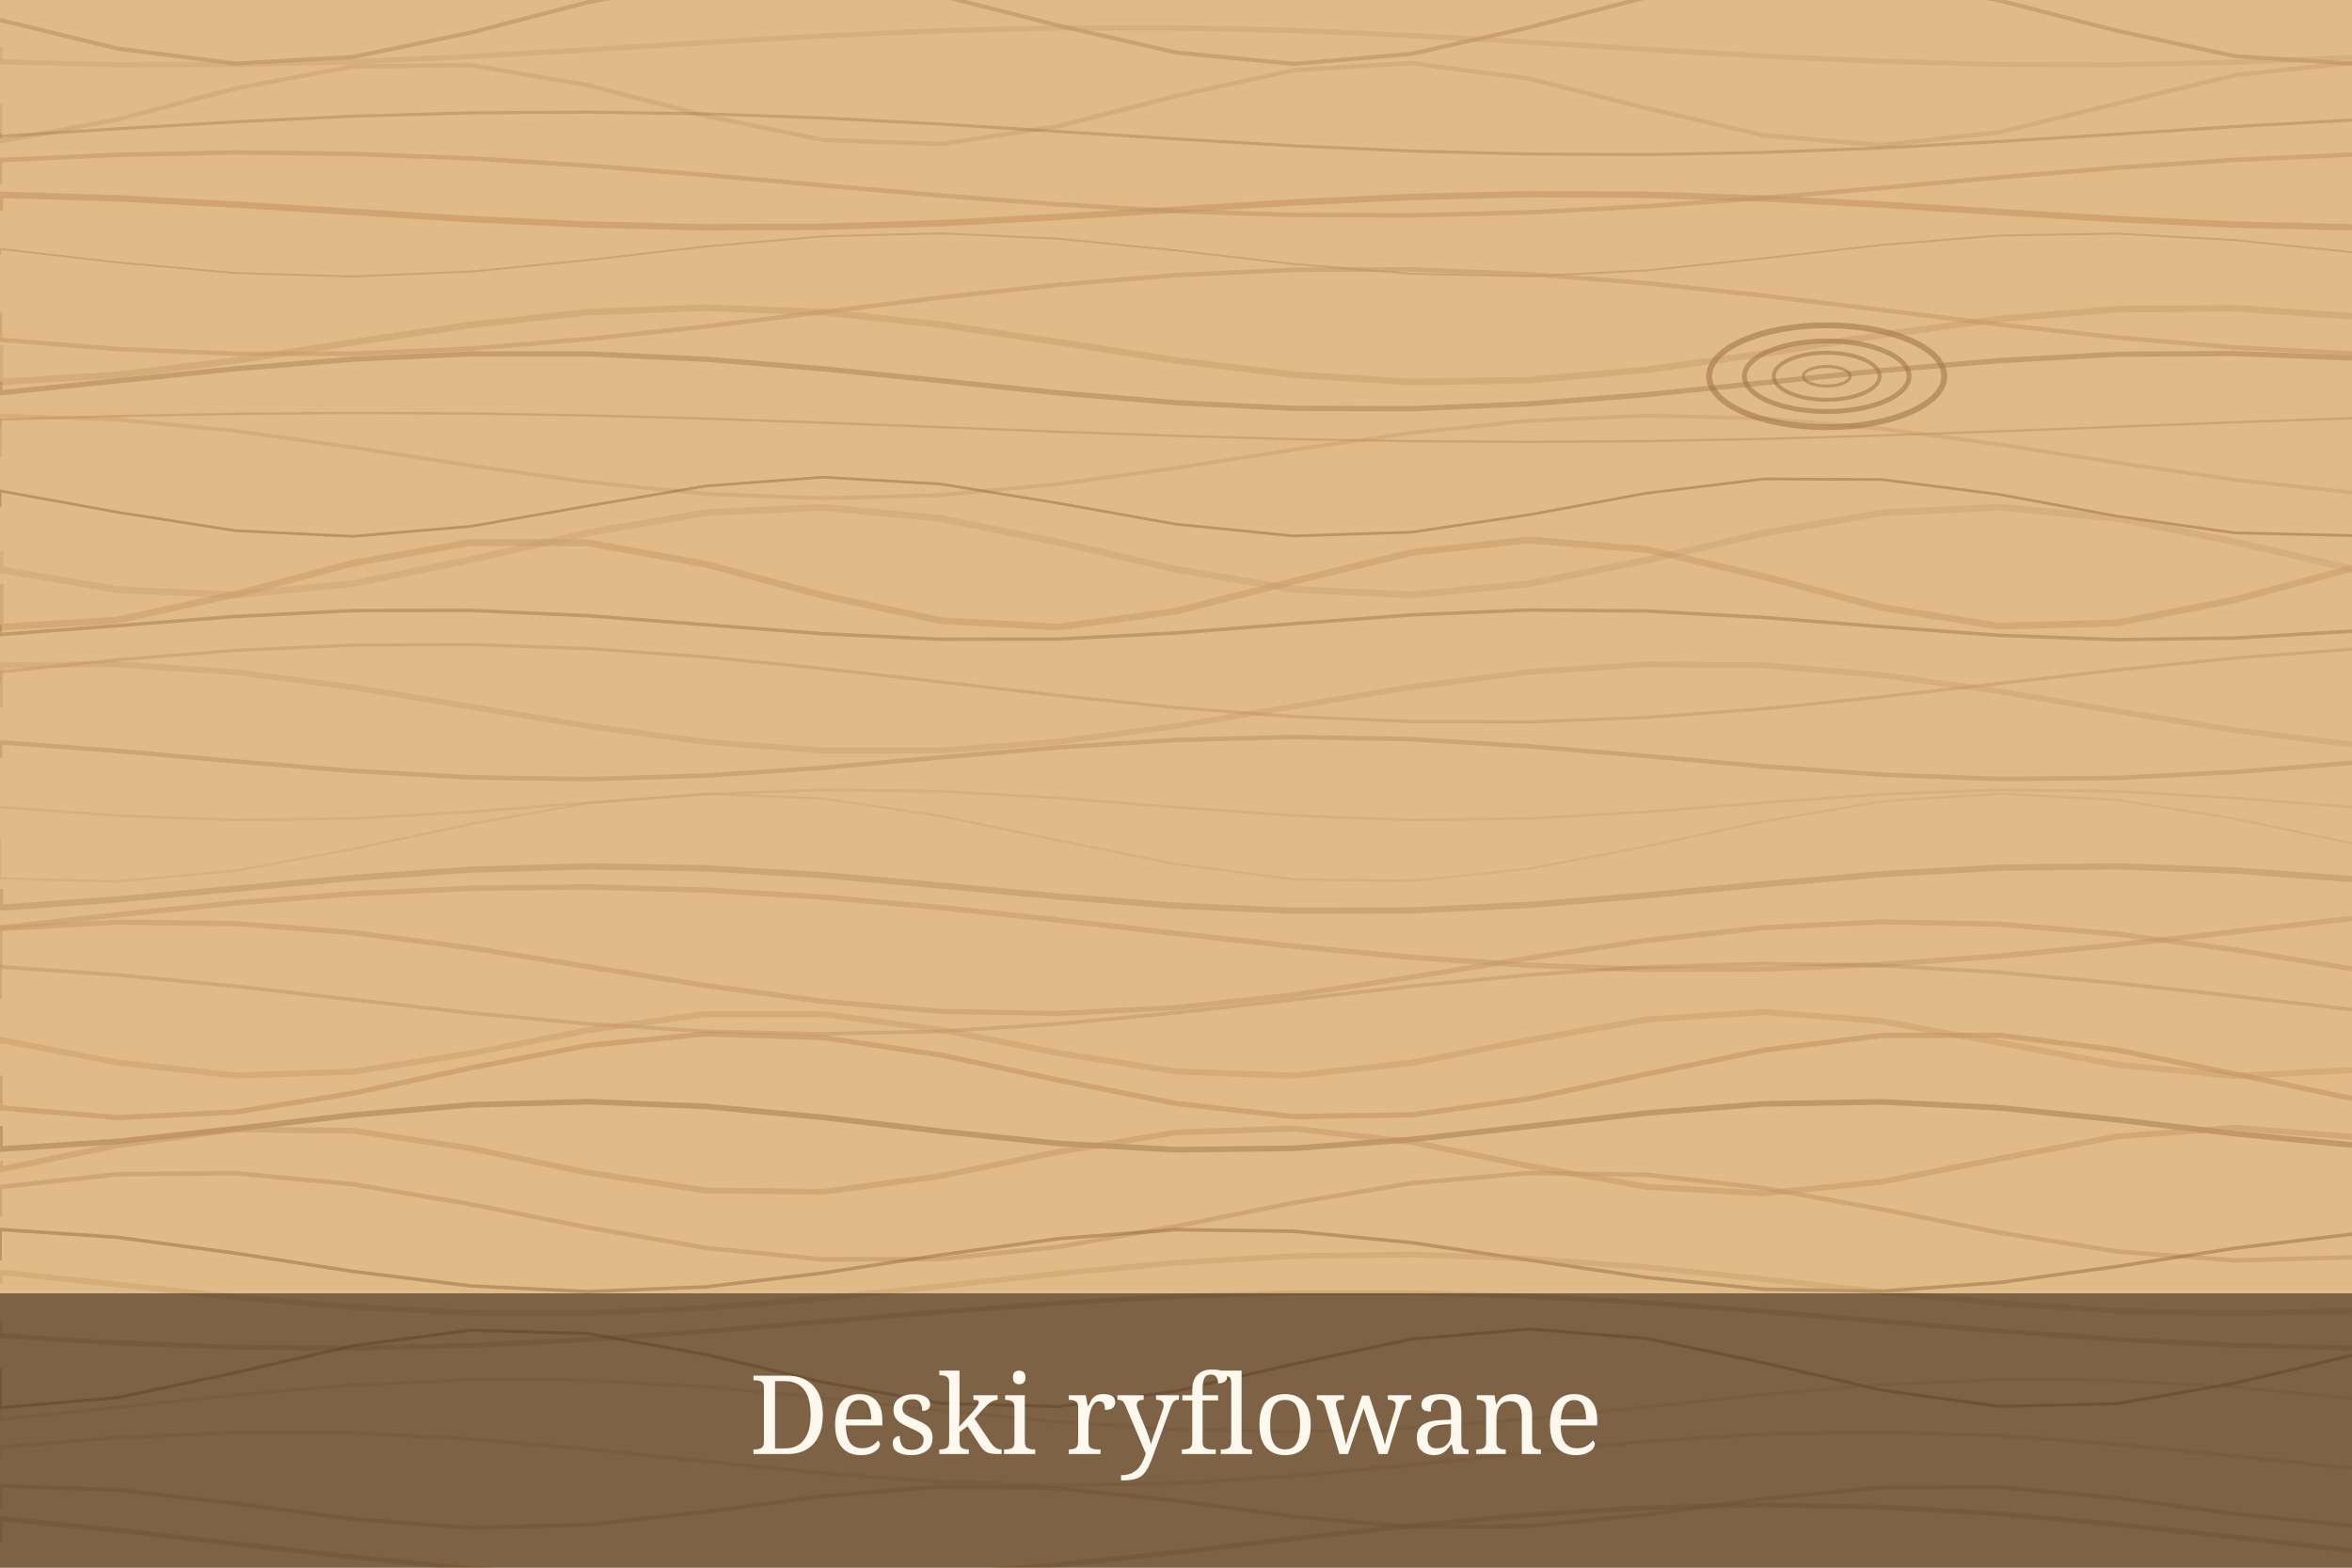
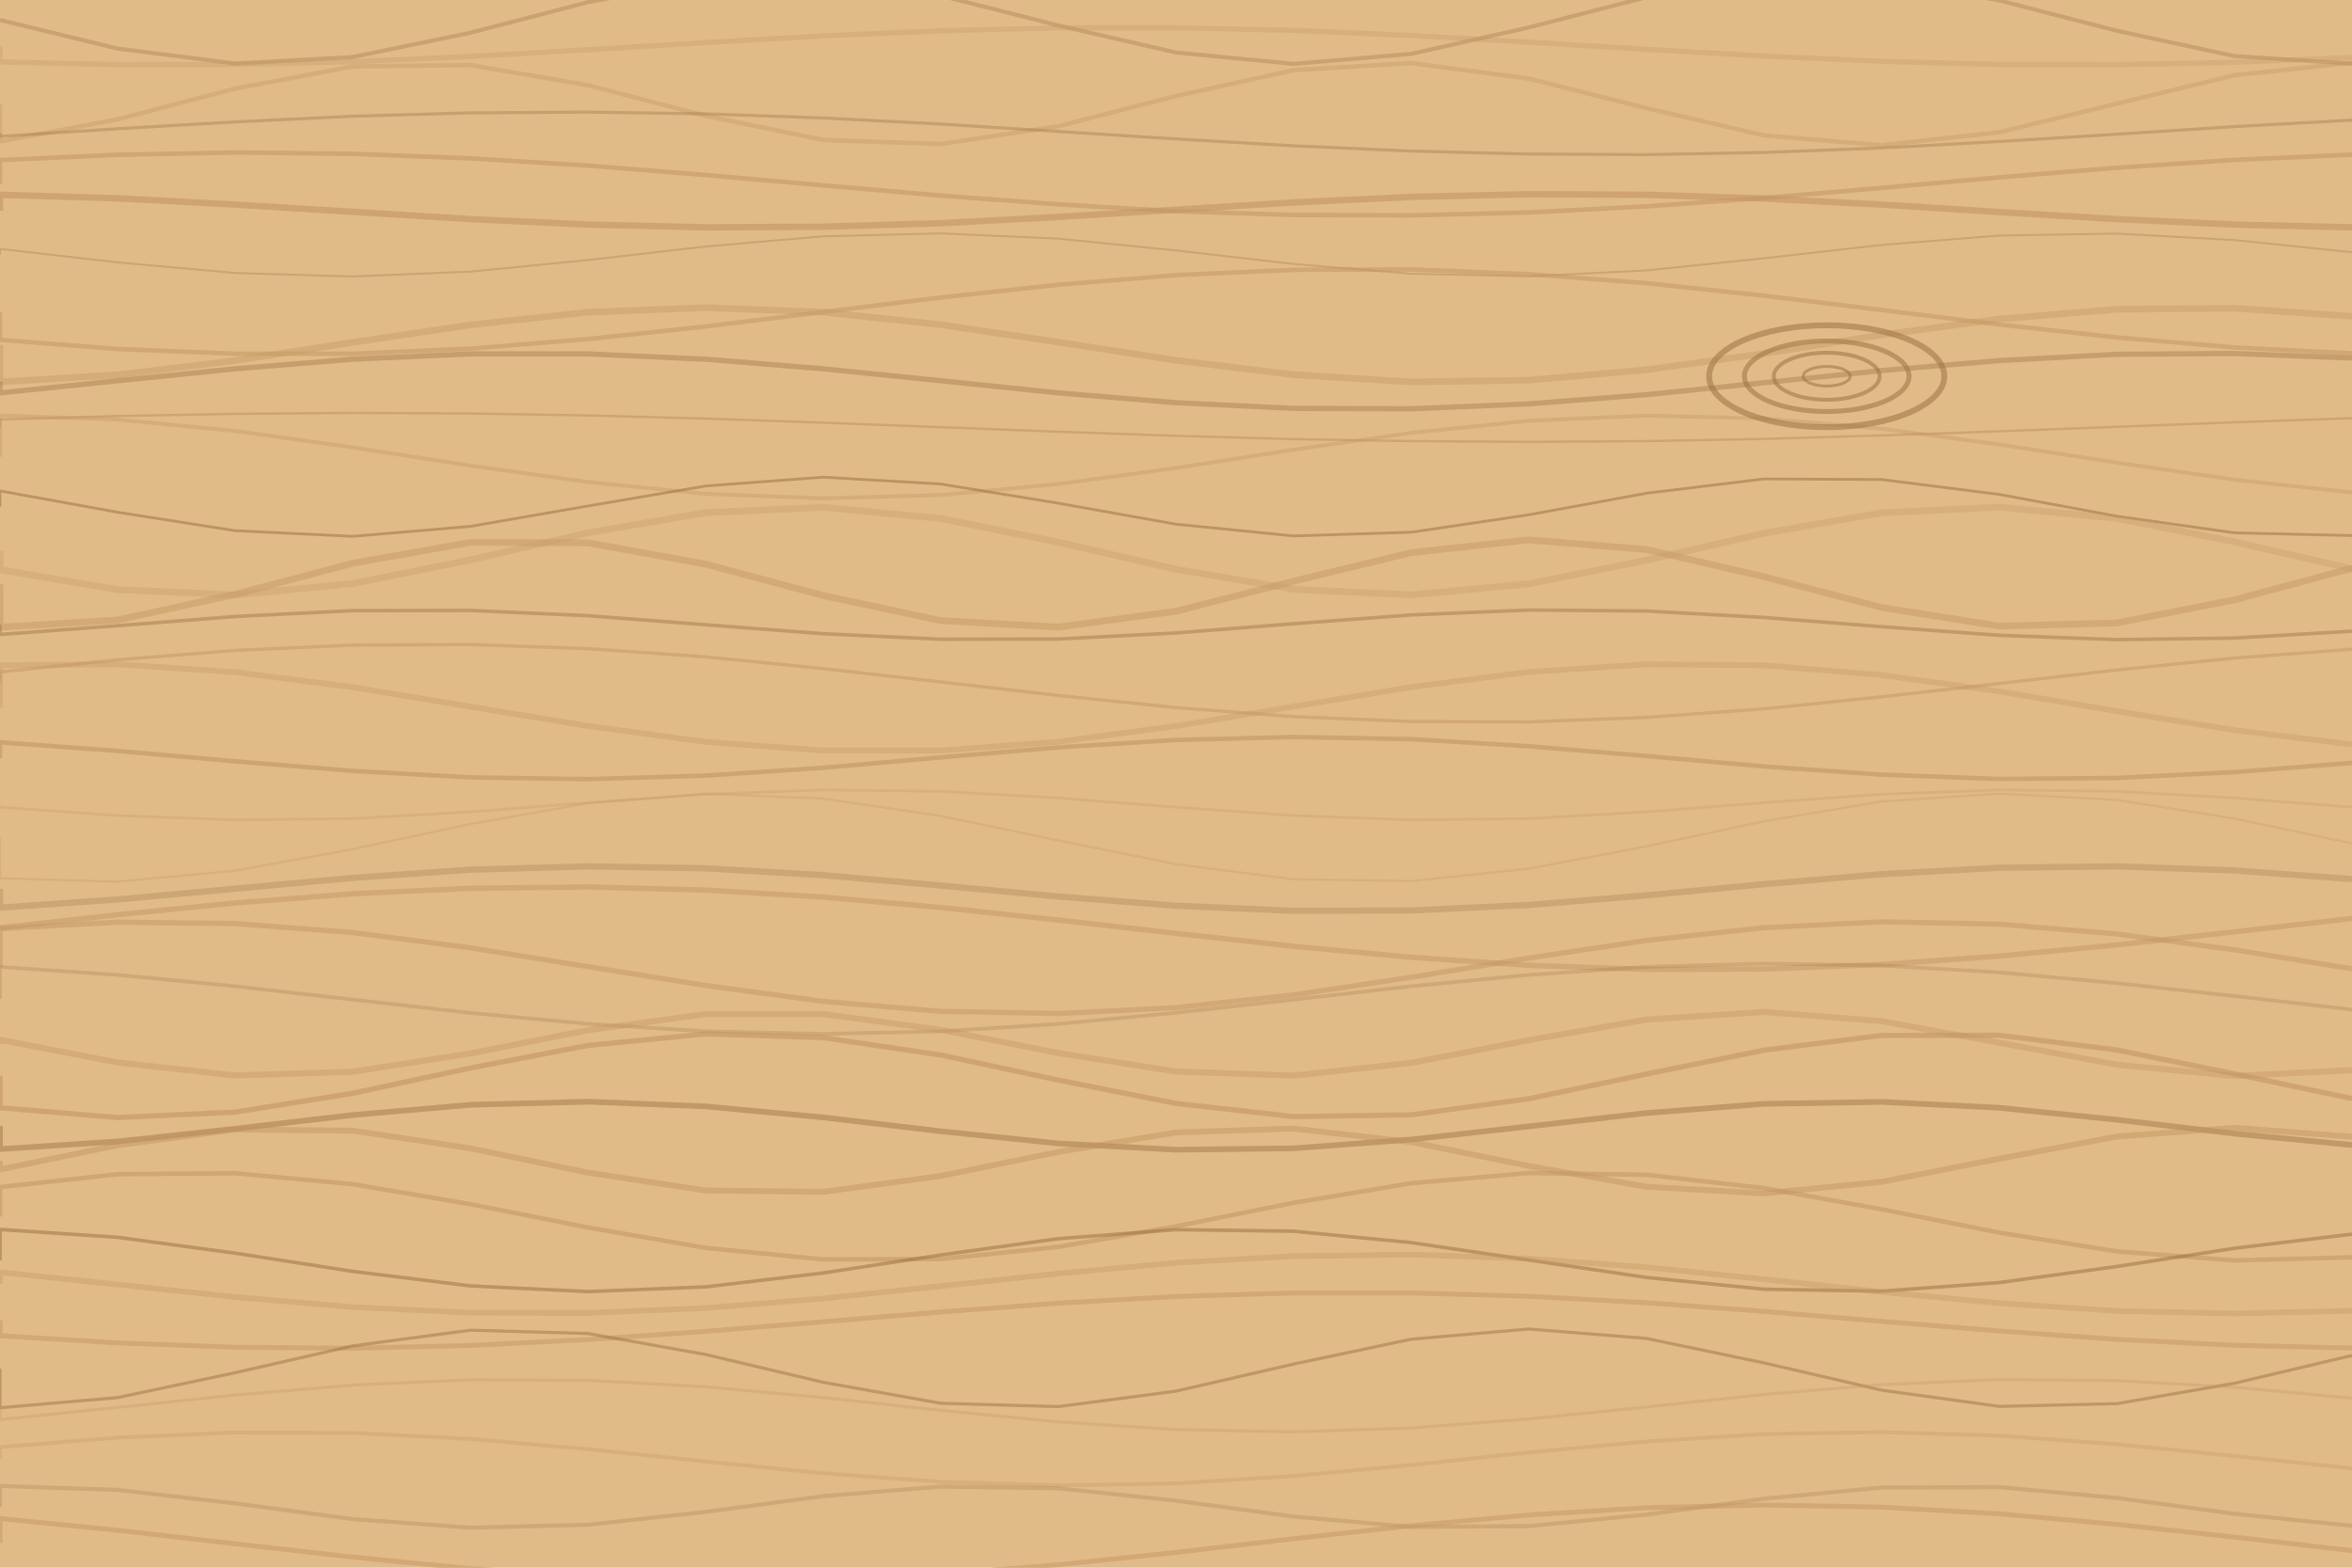
- <svg xmlns="http://www.w3.org/2000/svg" viewBox="0 0 1200 800" width="1200" height="800" role="img" aria-label="Deski ryflowane">
+ <svg xmlns="http://www.w3.org/2000/svg" viewBox="0 0 1200 800" width="1200" height="800" role="img" aria-label="Drewno">
  <rect width="1200" height="800" fill="#e0bb88" />
  <path d="M0 10.2 L0 10.2 L60 24.8 L120 32.4 L180 29.1 L240 16.7 L300 1.1 L360 -10.1 L420 -11.4 L480 -2.2 L540 13.0 L600 26.8 L660 32.6 L720 27.5 L780 14.0 L840 -1.4 L900 -11.1 L960 -10.5 L1020 0.2 L1080 15.7 L1140 28.6 L1200 32.5" stroke="#9d7144" stroke-width="2.1" fill="none" opacity="0.34" />
  <path d="M0 23.6 L0 31.6 L60 33.0 L120 32.9 L180 31.5 L240 28.8 L300 25.4 L360 21.7 L420 18.3 L480 15.7 L540 14.2 L600 14.2 L660 15.5 L720 18.1 L780 21.5 L840 25.2 L900 28.6 L960 31.3 L1020 32.9 L1080 33.0 L1140 31.8 L1200 29.3" stroke="#c39560" stroke-width="2.7" fill="none" opacity="0.31" />
  <path d="M0 53.1 L0 72.2 L60 60.9 L120 45.2 L180 33.9 L240 33.2 L300 43.5 L360 59.1 L420 71.4 L480 73.5 L540 64.4 L600 49.0 L660 35.8 L720 32.2 L780 40.1 L840 55.2 L900 69.1 L960 74.1 L1020 67.5 L1080 52.9 L1140 38.4 L1200 32.0" stroke="#c39560" stroke-width="2.3" fill="none" opacity="0.37" />
  <path d="M0 68.0 L0 69.6 L60 65.7 L120 62.2 L180 59.3 L240 57.6 L300 57.2 L360 58.1 L420 60.2 L480 63.3 L540 67.1 L600 70.9 L660 74.4 L720 77.1 L780 78.6 L840 78.9 L900 77.8 L960 75.5 L1020 72.2 L1080 68.5 L1140 64.6 L1200 61.3" stroke="#9d7144" stroke-width="1.6" fill="none" opacity="0.37" />
  <path d="M0 93.9 L0 81.7 L60 79.0 L120 77.8 L180 78.5 L240 80.8 L300 84.5 L360 89.3 L420 94.6 L480 99.8 L540 104.3 L600 107.8 L660 109.7 L720 109.9 L780 108.4 L840 105.3 L900 101.0 L960 95.9 L1020 90.5 L1080 85.6 L1140 81.6 L1200 78.9" stroke="#c39560" stroke-width="2.3" fill="none" opacity="0.57" />
  <path d="M0 107.6 L0 99.4 L60 101.2 L120 104.4 L180 108.1 L240 111.8 L300 114.6 L360 116.0 L420 115.7 L480 113.9 L540 110.7 L600 107.0 L660 103.3 L720 100.5 L780 99.1 L840 99.4 L900 101.3 L960 104.4 L1020 108.2 L1080 111.8 L1140 114.6 L1200 116.0" stroke="#c39560" stroke-width="3.3" fill="none" opacity="0.58" />
  <path d="M0 130.1 L0 127.0 L60 133.9 L120 139.3 L180 141.1 L240 138.6 L300 132.7 L360 125.8 L420 120.6 L480 119.1 L540 121.8 L600 127.8 L660 134.7 L720 139.7 L780 141.0 L840 138.0 L900 131.8 L960 125.0 L1020 120.2 L1080 119.2 L1140 122.5 L1200 128.7" stroke="#9d7144" stroke-width="1.0" fill="none" opacity="0.32" />
  <path d="M0 159.1 L0 173.4 L60 178.1 L120 180.5 L180 180.5 L240 177.9 L300 173.0 L360 166.6 L420 159.2 L480 151.8 L540 145.3 L600 140.4 L660 137.7 L720 137.5 L780 139.9 L840 144.5 L900 150.9 L960 158.2 L1020 165.6 L1080 172.2 L1140 177.3 L1200 180.3" stroke="#c39560" stroke-width="2.3" fill="none" opacity="0.51" />
  <path d="M0 176.1 L0 194.9 L60 191.3 L120 184.0 L180 174.7 L240 165.8 L300 159.3 L360 157.0 L420 159.3 L480 165.7 L540 174.6 L600 183.9 L660 191.2 L720 194.9 L780 194.0 L840 188.7 L900 180.4 L960 170.9 L1020 162.8 L1080 157.8 L1140 157.3 L1200 161.4" stroke="#c39560" stroke-width="3.4" fill="none" opacity="0.40" />
  <path d="M0 194.6 L0 200.5 L60 194.3 L120 188.2 L180 183.3 L240 180.6 L300 180.6 L360 183.3 L420 188.2 L480 194.3 L540 200.5 L600 205.5 L660 208.4 L720 208.6 L780 206.1 L840 201.4 L900 195.3 L960 189.1 L1020 184.0 L1080 180.8 L1140 180.4 L1200 182.7" stroke="#9d7144" stroke-width="2.7" fill="none" opacity="0.39" />
  <path d="M0 218.1 L0 214.1 L60 212.3 L120 211.2 L180 210.7 L240 211.0 L300 212.0 L360 213.6 L420 215.7 L480 218.0 L540 220.3 L600 222.4 L660 224.1 L720 225.1 L780 225.5 L840 225.1 L900 224.0 L960 222.2 L1020 220.1 L1080 217.8 L1140 215.5 L1200 213.4" stroke="#c39560" stroke-width="1.2" fill="none" opacity="0.60" />
  <path d="M0 233.2 L0 212.0 L60 214.1 L120 219.9 L180 228.3 L240 237.6 L300 246.0 L360 252.0 L420 254.3 L480 252.6 L540 247.0 L600 238.8 L660 229.5 L720 220.9 L780 214.7 L840 212.1 L900 213.5 L960 218.8 L1020 226.8 L1080 236.1 L1140 244.8 L1200 251.3" stroke="#c39560" stroke-width="2.0" fill="none" opacity="0.37" />
  <path d="M0 258.6 L0 250.5 L60 261.4 L120 270.8 L180 273.7 L240 268.6 L300 258.2 L360 248.0 L420 243.5 L480 247.0 L540 256.8 L600 267.5 L660 273.5 L720 271.6 L780 262.7 L840 251.7 L900 244.4 L960 244.7 L1020 252.3 L1080 263.4 L1140 271.9 L1200 273.3" stroke="#9d7144" stroke-width="1.4" fill="none" opacity="0.54" />
  <path d="M0 281.2 L0 290.7 L60 300.9 L120 303.6 L180 297.8 L240 285.7 L300 271.9 L360 261.6 L420 258.9 L480 264.6 L540 276.7 L600 290.5 L660 300.7 L720 303.6 L780 297.9 L840 285.9 L900 272.1 L960 261.7 L1020 258.8 L1080 264.5 L1140 276.5 L1200 290.3" stroke="#c39560" stroke-width="3.5" fill="none" opacity="0.30" />
  <path d="M0 297.9 L0 320.1 L60 316.4 L120 303.3 L180 287.4 L240 276.8 L300 277.0 L360 287.9 L420 303.9 L480 316.7 L540 320.0 L600 311.9 L660 296.6 L720 282.0 L780 275.5 L840 280.4 L900 294.3 L960 310.0 L1020 319.5 L1080 317.9 L1140 306.1 L1200 290.0" stroke="#c39560" stroke-width="3.5" fill="none" opacity="0.43" />
  <path d="M0 318.8 L0 323.8 L60 319.3 L120 314.6 L180 311.6 L240 311.5 L300 314.2 L360 318.8 L420 323.4 L480 326.2 L540 326.1 L600 323.0 L660 318.3 L720 313.8 L780 311.3 L840 311.8 L900 315.1 L960 319.8 L1020 324.2 L1080 326.4 L1140 325.6 L1200 322.1" stroke="#9d7144" stroke-width="1.8" fill="none" opacity="0.45" />
  <path d="M0 348.7 L0 342.9 L60 336.7 L120 331.9 L180 329.2 L240 328.9 L300 331.0 L360 335.2 L420 341.2 L480 348.0 L540 354.9 L600 361.1 L660 365.7 L720 368.2 L780 368.4 L840 366.1 L900 361.7 L960 355.6 L1020 348.8 L1080 341.9 L1140 335.8 L1200 331.3" stroke="#c39560" stroke-width="1.7" fill="none" opacity="0.50" />
  <path d="M0 361.1 L0 339.5 L60 339.0 L120 343.0 L180 350.7 L240 360.6 L300 370.5 L360 378.6 L420 383.0 L480 383.0 L540 378.5 L600 370.5 L660 360.5 L720 350.6 L780 342.9 L840 339.0 L900 339.5 L960 344.5 L1020 352.8 L1080 362.9 L1140 372.6 L1200 379.9" stroke="#c39560" stroke-width="3.0" fill="none" opacity="0.33" />
  <path d="M0 386.9 L0 378.8 L60 383.2 L120 388.5 L180 393.4 L240 396.7 L300 397.6 L360 395.8 L420 391.8 L480 386.5 L540 381.4 L600 377.6 L660 376.1 L720 377.2 L780 380.8 L840 385.8 L900 391.1 L960 395.3 L1020 397.5 L1080 397.0 L1140 394.0 L1200 389.3" stroke="#9d7144" stroke-width="2.3" fill="none" opacity="0.30" />
  <path d="M0 410.8 L0 411.9 L60 416.2 L120 418.4 L180 417.7 L240 414.3 L300 409.6 L360 405.3 L420 403.1 L480 403.8 L540 407.2 L600 411.9 L660 416.2 L720 418.4 L780 417.7 L840 414.3 L900 409.6 L960 405.3 L1020 403.1 L1080 403.8 L1140 407.2 L1200 411.9" stroke="#c39560" stroke-width="1.4" fill="none" opacity="0.29" />
  <path d="M0 427.5 L0 448.2 L60 449.9 L120 444.3 L180 433.3 L240 420.5 L300 409.9 L360 405.1 L420 407.5 L480 416.4 L540 428.9 L600 441.0 L660 448.7 L720 449.6 L780 443.3 L840 431.9 L900 419.1 L960 409.0 L1020 405.0 L1080 408.2 L1140 417.7 L1200 430.4" stroke="#c39560" stroke-width="1.2" fill="none" opacity="0.28" />
  <path d="M0 453.6 L0 463.2 L60 459.0 L120 453.5 L180 448.0 L240 443.8 L300 442.1 L360 443.1 L420 446.6 L480 451.9 L540 457.5 L600 462.2 L660 464.8 L720 464.6 L780 461.8 L840 456.9 L900 451.2 L960 446.1 L1020 442.8 L1080 442.1 L1140 444.2 L1200 448.6" stroke="#9d7144" stroke-width="3.2" fill="none" opacity="0.29" />
  <path d="M0 473.7 L0 473.5 L60 466.8 L120 460.8 L180 456.1 L240 453.3 L300 452.6 L360 454.2 L420 457.8 L480 463.1 L540 469.5 L600 476.3 L660 482.9 L720 488.5 L780 492.6 L840 494.7 L900 494.5 L960 492.2 L1020 487.9 L1080 482.2 L1140 475.5 L1200 468.7" stroke="#c39560" stroke-width="2.8" fill="none" opacity="0.46" />
  <path d="M0 493.8 L0 473.9 L60 470.6 L120 471.3 L180 475.9 L240 483.7 L300 493.3 L360 502.9 L420 511.0 L480 516.1 L540 517.2 L600 514.2 L660 507.7 L720 498.7 L780 488.9 L840 479.9 L900 473.4 L960 470.4 L1020 471.6 L1080 476.6 L1140 484.7 L1200 494.4" stroke="#c39560" stroke-width="2.7" fill="none" opacity="0.46" />
  <path d="M0 509.7 L0 493.4 L60 497.5 L120 503.3 L180 510.1 L240 516.9 L300 522.5 L360 526.3 L420 527.6 L480 526.3 L540 522.5 L600 516.8 L660 510.1 L720 503.3 L780 497.5 L840 493.4 L900 491.7 L960 492.7 L1020 496.2 L1080 501.7 L1140 508.3 L1200 515.2" stroke="#9d7144" stroke-width="1.9" fill="none" opacity="0.26" />
  <path d="M0 532.8 L0 530.6 L60 542.2 L120 548.8 L180 546.9 L240 537.6 L300 525.7 L360 517.5 L420 517.5 L480 525.5 L540 537.4 L600 546.8 L660 548.9 L720 542.4 L780 530.8 L840 520.3 L900 516.4 L960 521.1 L1020 532.1 L1080 543.3 L1140 549.1 L1200 546.1" stroke="#c39560" stroke-width="3.1" fill="none" opacity="0.41" />
  <path d="M0 548.9 L0 565.3 L60 570.3 L120 567.5 L180 557.9 L240 545.0 L300 533.5 L360 527.6 L420 529.5 L480 538.4 L540 551.2 L600 563.1 L660 569.8 L720 568.9 L780 560.7 L840 548.1 L900 535.9 L960 528.4 L1020 528.3 L1080 535.8 L1140 548.0 L1200 560.6" stroke="#c39560" stroke-width="2.7" fill="none" opacity="0.58" />
  <path d="M0 574.6 L0 586.4 L60 582.5 L120 576.0 L180 569.0 L240 563.8 L300 562.2 L360 564.6 L420 570.2 L480 577.3 L540 583.5 L600 586.7 L660 586.0 L720 581.5 L780 574.8 L840 568.0 L900 563.3 L960 562.3 L1020 565.3 L1080 571.4 L1140 578.5 L1200 584.3" stroke="#9d7144" stroke-width="2.9" fill="none" opacity="0.47" />
  <path d="M0 592.3 L0 596.8 L60 584.4 L120 576.4 L180 577.0 L240 586.0 L300 598.4 L360 607.5 L420 608.2 L480 600.1 L540 587.8 L600 577.9 L660 575.9 L720 582.8 L780 595.0 L840 605.6 L900 609.0 L960 603.1 L1020 591.3 L1080 580.0 L1140 575.5 L1200 580.1" stroke="#c39560" stroke-width="3.0" fill="none" opacity="0.49" />
  <path d="M0 620.8 L0 605.8 L60 599.2 L120 598.7 L180 604.3 L240 614.5 L300 626.4 L360 636.8 L420 642.7 L480 642.5 L540 636.3 L600 625.8 L660 613.8 L720 603.8 L780 598.6 L840 599.5 L900 606.3 L960 617.1 L1020 629.0 L1080 638.6 L1140 643.2 L1200 641.6" stroke="#c39560" stroke-width="2.3" fill="none" opacity="0.55" />
  <path d="M0 643.2 L0 627.4 L60 631.4 L120 639.5 L180 648.8 L240 656.2 L300 659.1 L360 656.7 L420 649.6 L480 640.4 L540 632.1 L600 627.5 L660 628.3 L720 634.1 L780 643.0 L840 651.9 L900 657.9 L960 658.9 L1020 654.5 L1080 646.3 L1140 637.0 L1200 629.8" stroke="#9d7144" stroke-width="1.8" fill="none" opacity="0.54" />
  <path d="M0 655.2 L0 649.2 L60 655.5 L120 661.9 L180 667.0 L240 669.9 L300 670.0 L360 667.5 L420 662.6 L480 656.3 L540 649.9 L600 644.4 L660 641.0 L720 640.2 L780 642.3 L840 646.7 L900 652.8 L960 659.3 L1020 665.0 L1080 669.0 L1140 670.3 L1200 668.9" stroke="#c39560" stroke-width="2.9" fill="none" opacity="0.38" />
  <path d="M0 673.8 L0 681.6 L60 685.3 L120 687.5 L180 688.0 L240 686.6 L300 683.6 L360 679.4 L420 674.5 L480 669.5 L540 665.0 L600 661.6 L660 659.8 L720 659.8 L780 661.5 L840 664.8 L900 669.2 L960 674.3 L1020 679.2 L1080 683.5 L1140 686.5 L1200 687.9" stroke="#c39560" stroke-width="2.5" fill="none" opacity="0.50" />
  <path d="M0 698.3 L0 718.4 L60 713.2 L120 700.5 L180 686.8 L240 678.8 L300 680.5 L360 691.2 L420 705.4 L480 716.1 L540 717.8 L600 709.9 L660 696.1 L720 683.4 L780 678.2 L840 683.0 L900 695.5 L960 709.4 L1020 717.7 L1080 716.3 L1140 705.9 L1200 691.7" stroke="#9d7144" stroke-width="1.6" fill="none" opacity="0.50" />
  <path d="M0 717.3 L0 724.4 L60 718.2 L120 711.9 L180 706.8 L240 704.1 L300 704.4 L360 707.7 L420 713.2 L480 719.7 L540 725.6 L600 729.5 L660 730.7 L720 728.7 L780 724.1 L840 718.0 L900 711.6 L960 706.6 L1020 704.0 L1080 704.5 L1140 707.9 L1200 713.5" stroke="#c39560" stroke-width="1.6" fill="none" opacity="0.31" />
  <path d="M0 744.4 L0 738.5 L60 733.6 L120 731.0 L180 731.2 L240 734.3 L300 739.5 L360 745.8 L420 751.8 L480 756.2 L540 758.0 L600 757.0 L660 753.2 L720 747.6 L780 741.2 L840 735.6 L900 731.8 L960 730.8 L1020 732.6 L1080 737.0 L1140 743.0 L1200 749.3" stroke="#c39560" stroke-width="2.0" fill="none" opacity="0.32" />
  <path d="M0 769.0 L0 758.3 L60 760.3 L120 767.2 L180 775.2 L240 779.6 L300 778.1 L360 771.5 L420 763.5 L480 758.6 L540 759.5 L600 765.8 L660 773.9 L720 779.2 L780 778.8 L840 772.9 L900 764.8 L960 759.1 L1020 758.9 L1080 764.4 L1140 772.5 L1200 778.6" stroke="#9d7144" stroke-width="2.1" fill="none" opacity="0.26" />
  <path d="M0 787.4 L0 774.9 L60 780.9 L120 787.8 L180 794.6 L240 800.5 L300 804.7 L360 806.7 L420 806.3 L480 803.4 L540 798.5 L600 792.2 L660 785.2 L720 778.6 L780 773.1 L840 769.4 L900 768.0 L960 769.1 L1020 772.5 L1080 777.9 L1140 784.4 L1200 791.3" stroke="#c39560" stroke-width="2.5" fill="none" opacity="0.49" />
  <ellipse cx="932" cy="192" rx="60" ry="26" fill="none" stroke="#9d7144" stroke-width="3" opacity="0.55" />
  <ellipse cx="932" cy="192" rx="42" ry="18" fill="none" stroke="#9d7144" stroke-width="2.5" opacity="0.55" />
  <ellipse cx="932" cy="192" rx="27" ry="12" fill="none" stroke="#9d7144" stroke-width="2" opacity="0.55" />
  <ellipse cx="932" cy="192" rx="12" ry="5" fill="none" stroke="#9d7144" stroke-width="1.5" opacity="0.55" />
-   <rect x="0" y="660" width="1200" height="140" fill="#2b1a0e" opacity="0.55" />
-   <text x="600" y="742" font-family="Georgia, serif" font-size="56" fill="#fff8ee" text-anchor="middle">Deski ryflowane</text>
</svg>
